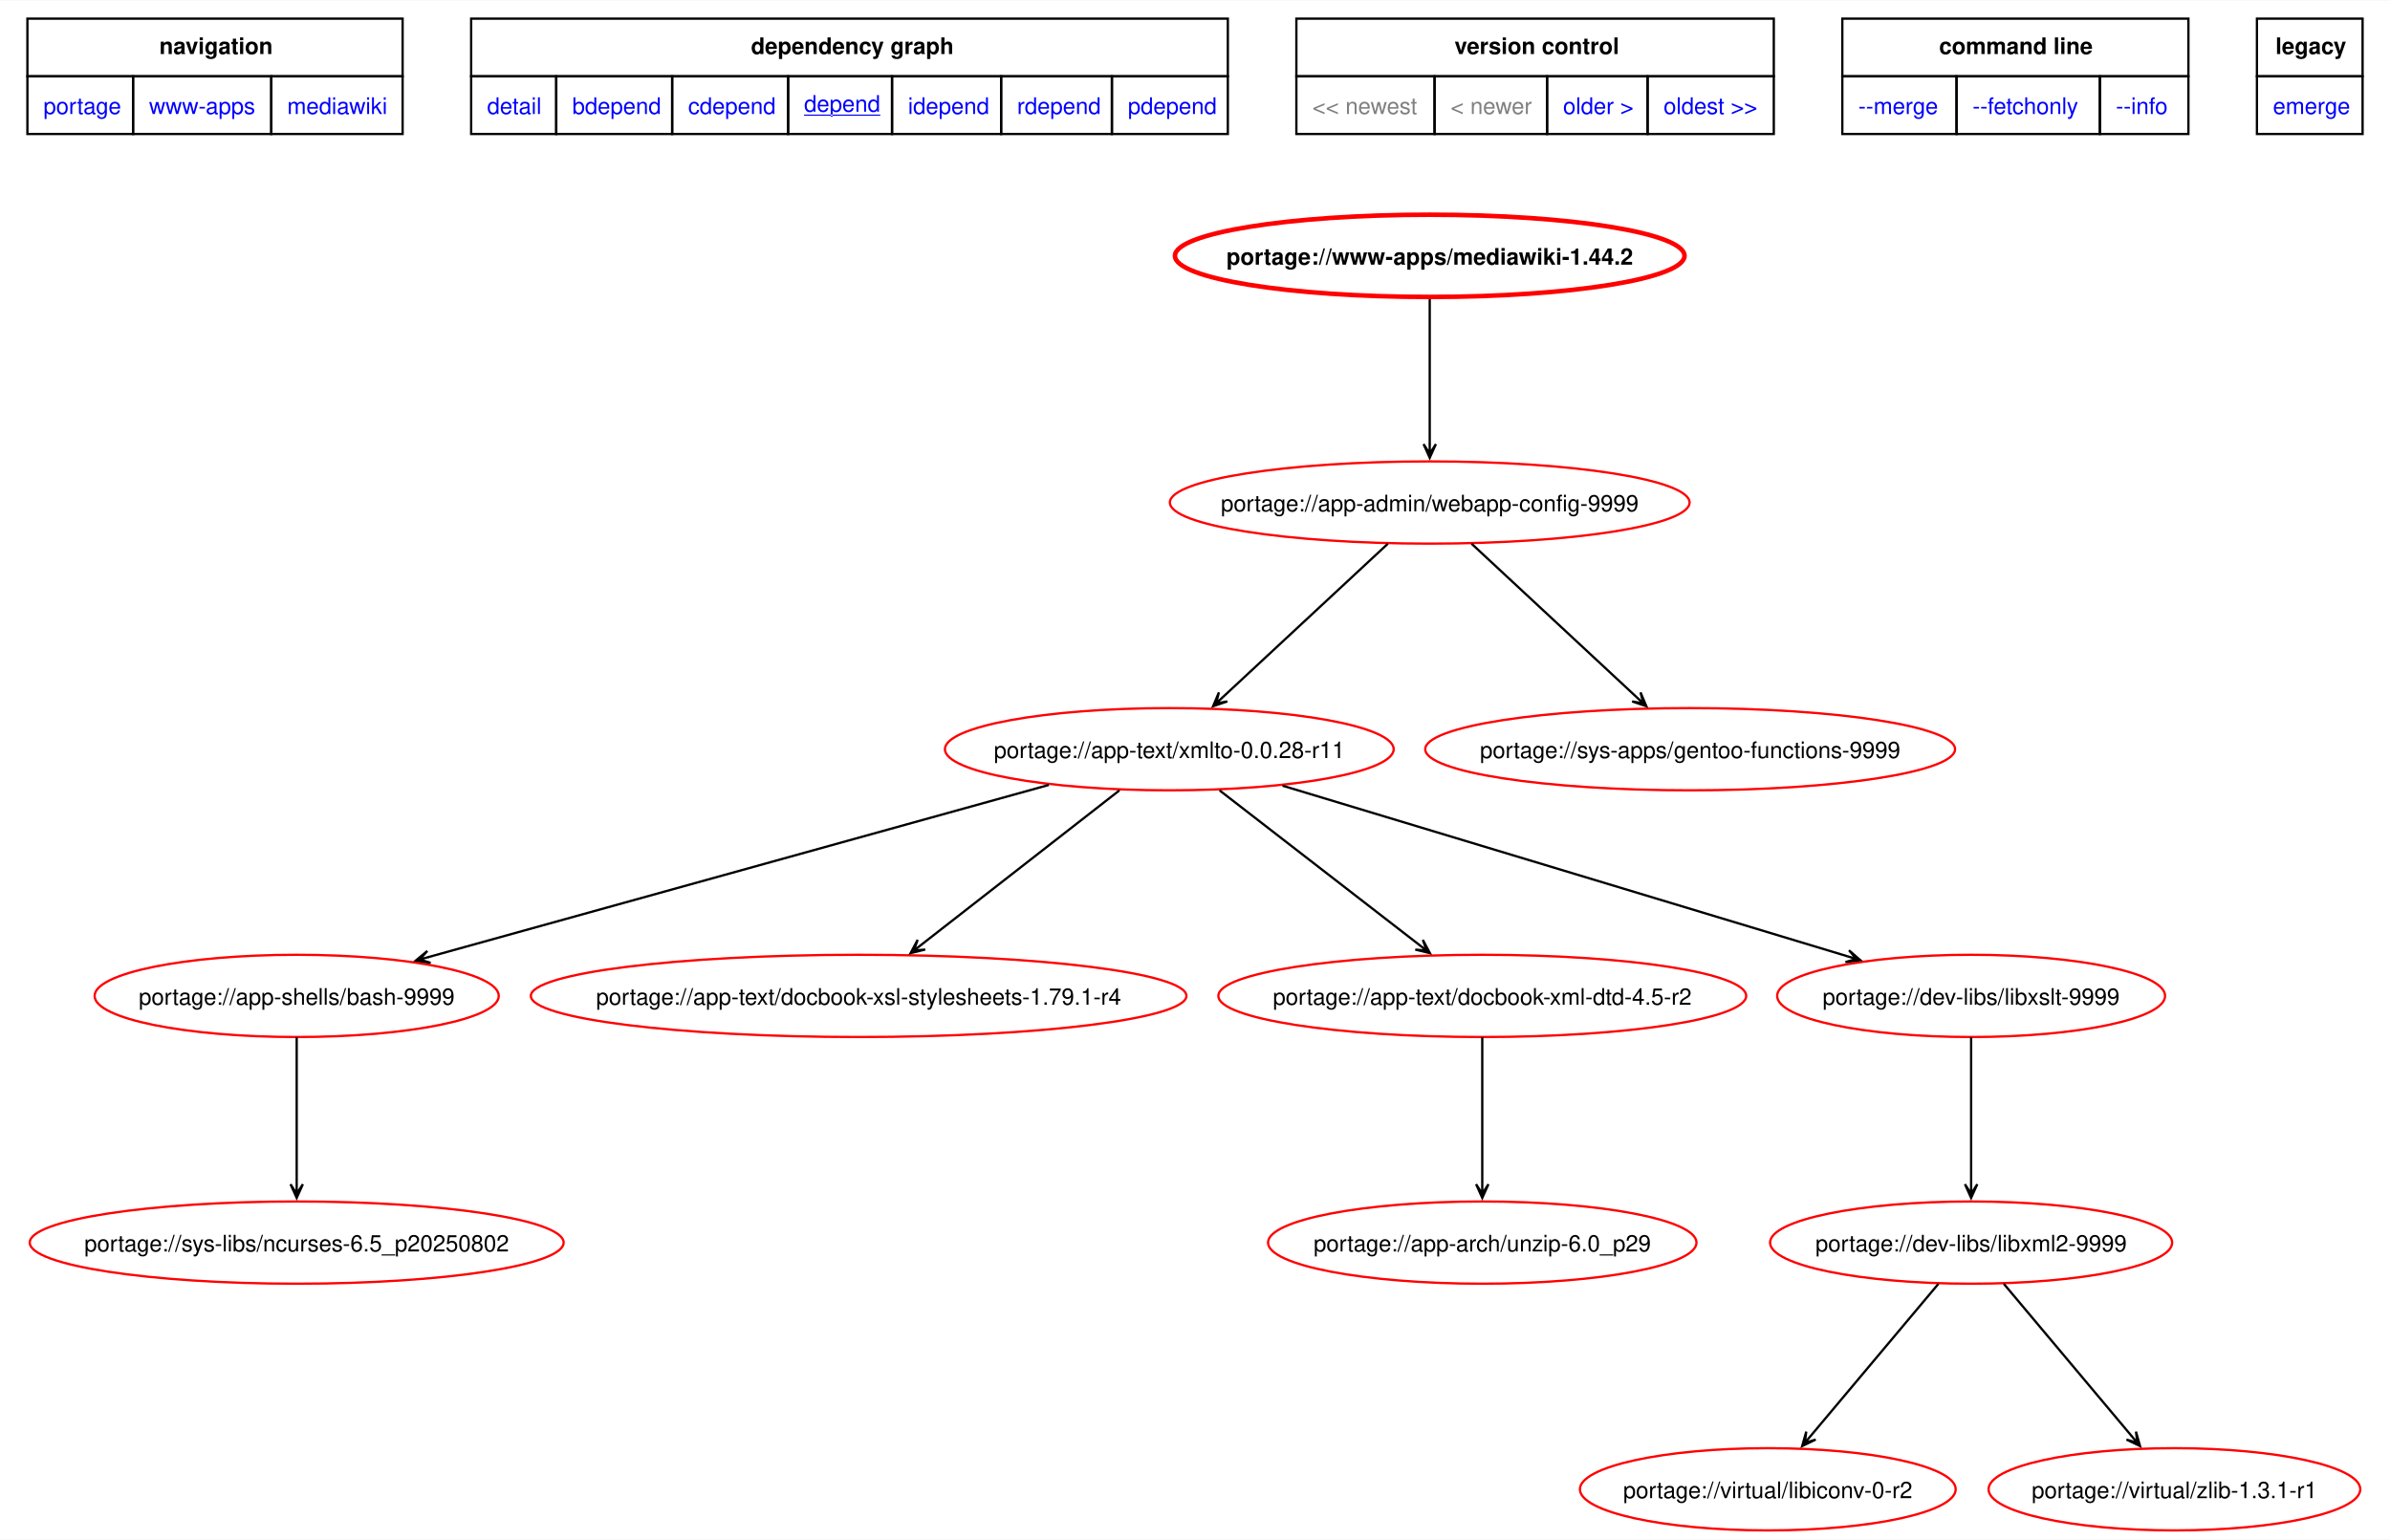
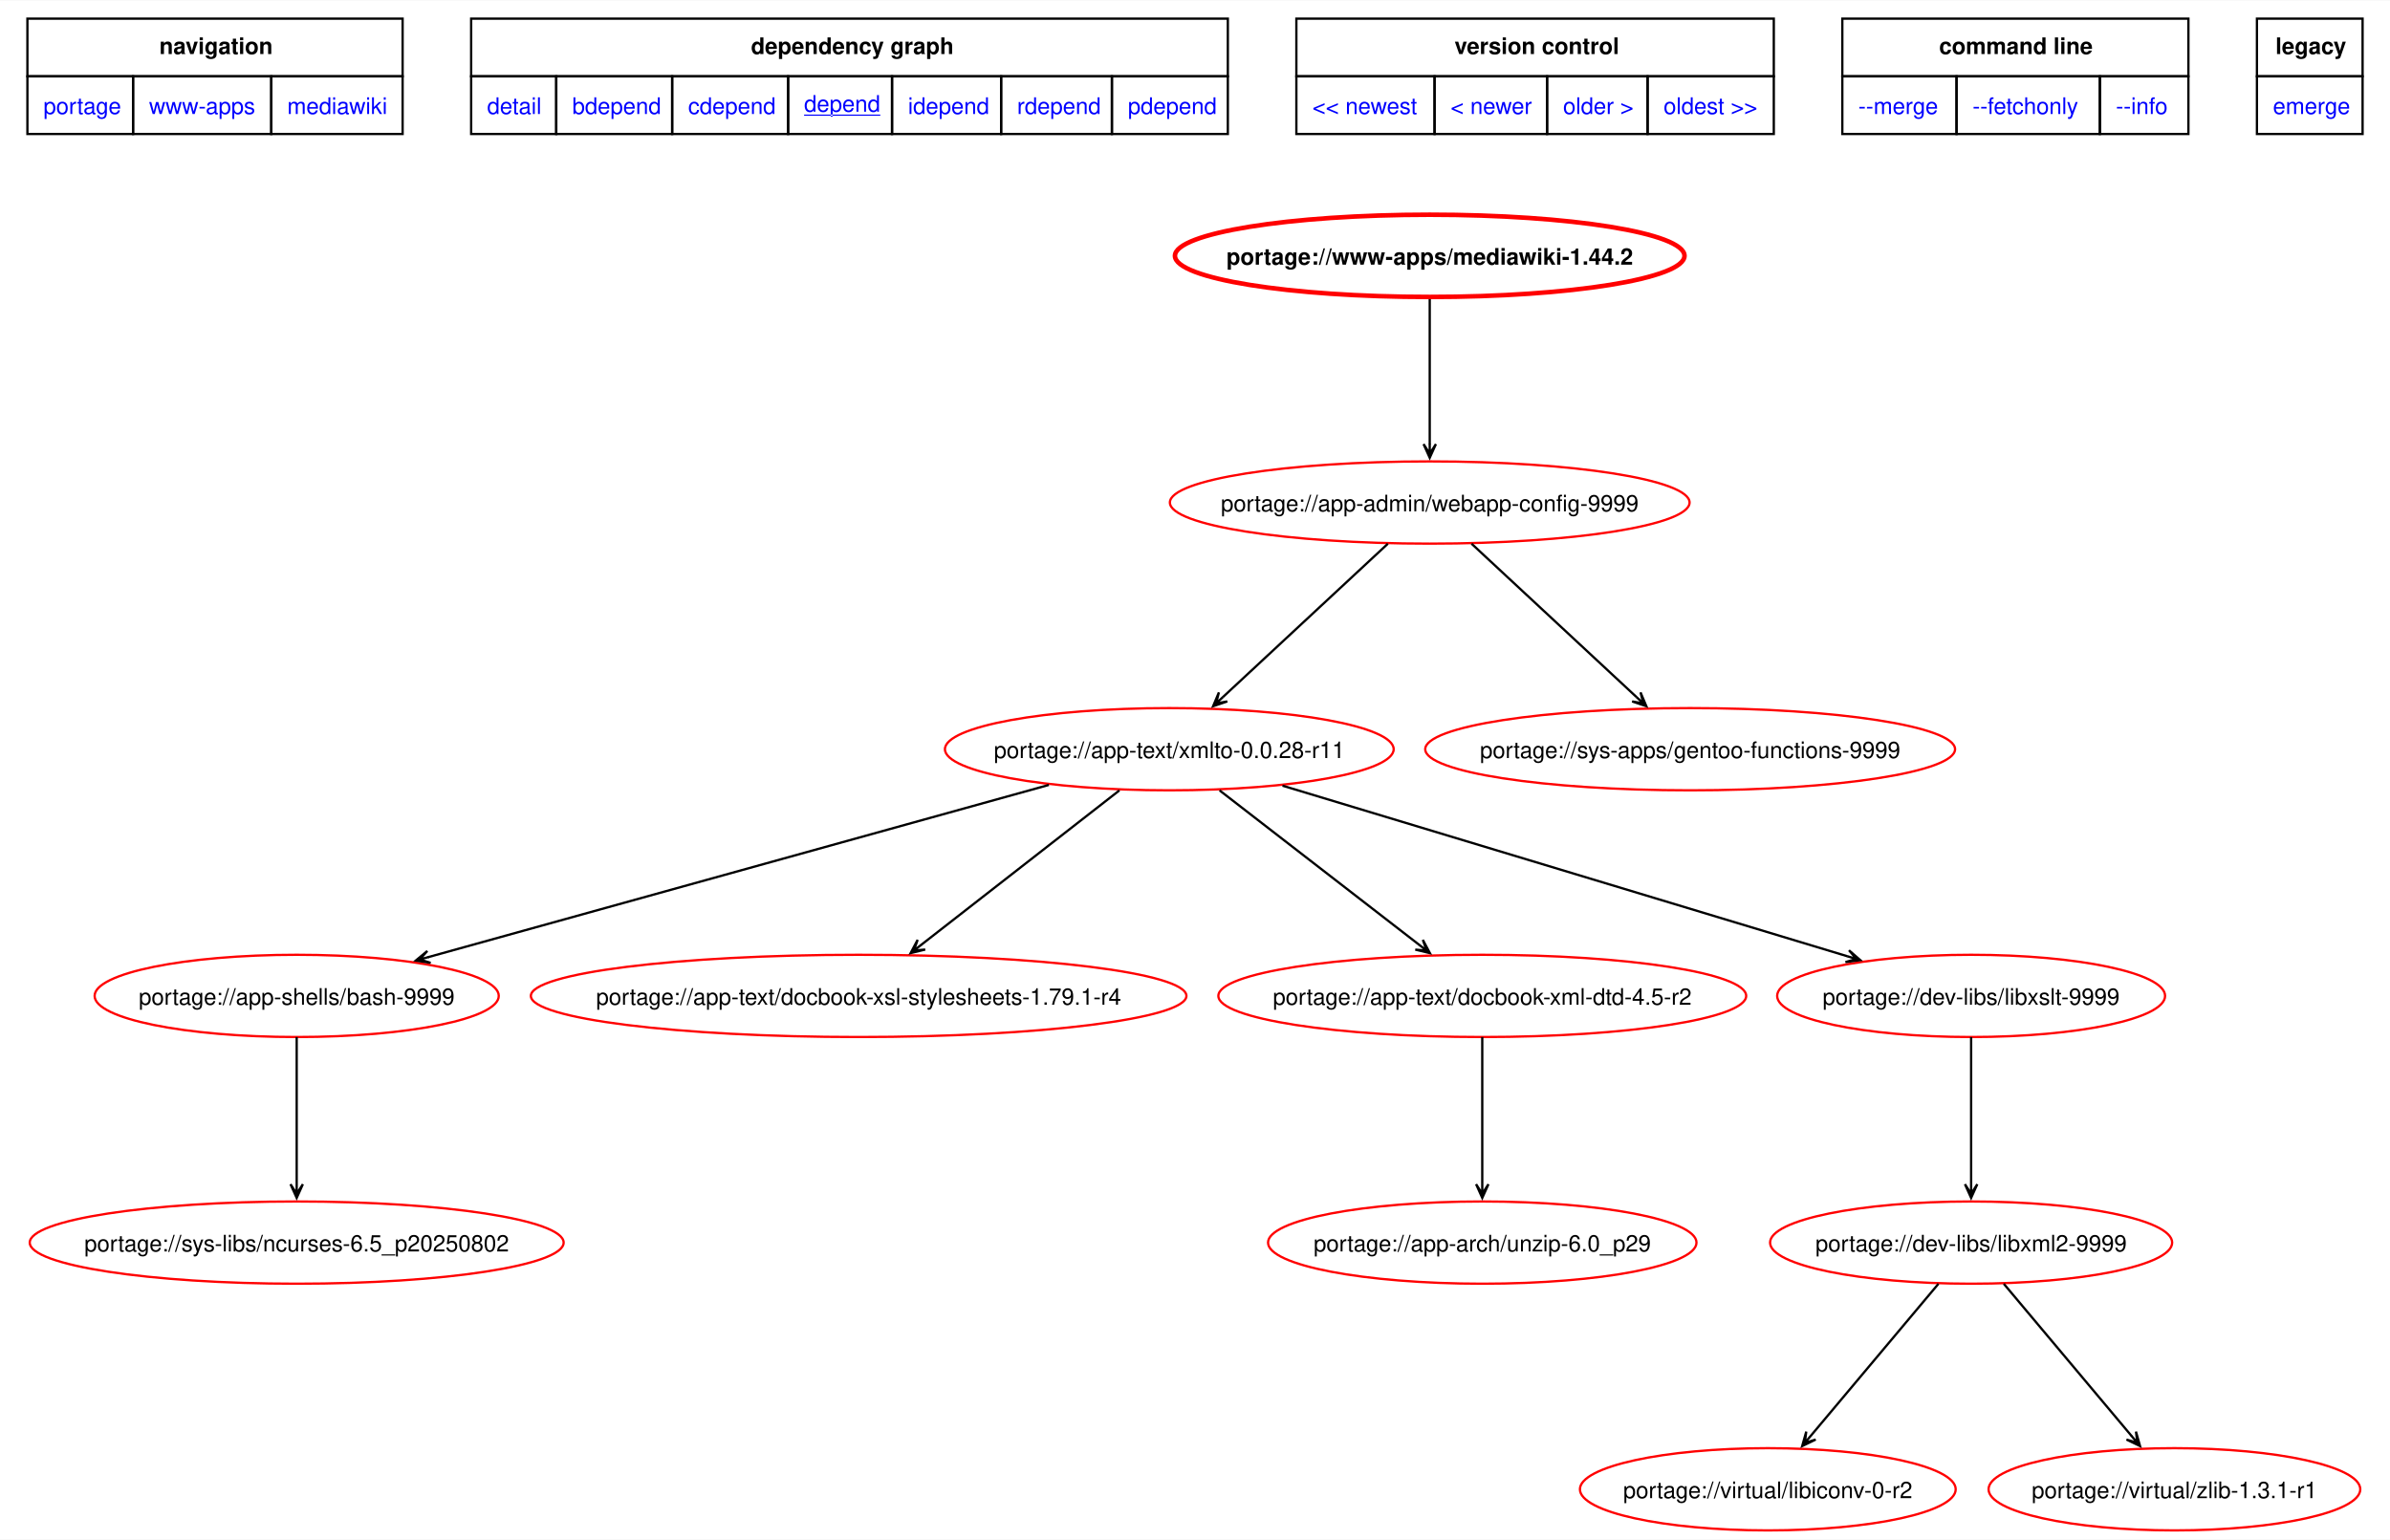
<svg xmlns="http://www.w3.org/2000/svg" xmlns:xlink="http://www.w3.org/1999/xlink" width="1046pt" height="674pt" viewBox="0.00 0.00 1046.25 673.84">
  <g id="graph0" class="graph" transform="scale(1 1) rotate(0) translate(4 669.84)">
    <polygon fill="white" stroke="none" points="-4,4 -4,-669.84 1042.25,-669.84 1042.25,4 -4,4" />
    <polygon fill="none" stroke="black" points="8,-636.59 8,-661.84 172.25,-661.84 172.25,-636.59 8,-636.59" />
    <text text-anchor="start" x="65.75" y="-646.34" font-family="Helvetica,sans-Serif" font-weight="bold" font-size="10.00">navigation</text>
    <polygon fill="none" stroke="black" points="202.25,-636.59 202.25,-661.84 533.5,-661.84 533.5,-636.59 202.25,-636.59" />
    <text text-anchor="start" x="324.75" y="-646.34" font-family="Helvetica,sans-Serif" font-weight="bold" font-size="10.00">dependency graph</text>
    <polygon fill="none" stroke="black" points="563.5,-636.59 563.5,-661.84 772.5,-661.84 772.5,-636.59 563.5,-636.59" />
    <text text-anchor="start" x="632.75" y="-646.34" font-family="Helvetica,sans-Serif" font-weight="bold" font-size="10.00">version control</text>
    <polygon fill="none" stroke="black" points="802.5,-636.59 802.5,-661.84 954,-661.84 954,-636.59 802.5,-636.59" />
    <text text-anchor="start" x="844.88" y="-646.34" font-family="Helvetica,sans-Serif" font-weight="bold" font-size="10.00">command line</text>
    <polygon fill="none" stroke="black" points="984,-636.59 984,-661.84 1030.25,-661.84 1030.25,-636.59 984,-636.59" />
    <text text-anchor="start" x="992.12" y="-646.34" font-family="Helvetica,sans-Serif" font-weight="bold" font-size="10.00">legacy</text>
    <g id="a_graph0_0">
      <a xlink:href="../index.html" xlink:title="repository">
        <polygon fill="none" stroke="black" points="8,-611.34 8,-636.59 54.25,-636.59 54.25,-611.34 8,-611.34" />
        <text text-anchor="start" x="15" y="-620.09" font-family="Helvetica,sans-Serif" font-size="10.00" fill="blue">portage</text>
      </a>
    </g>
    <g id="a_graph0_1">
      <a xlink:href="./index.html" xlink:title="repository">
        <polygon fill="none" stroke="black" points="54.25,-611.34 54.25,-636.59 114.75,-636.59 114.75,-611.34 54.25,-611.34" />
        <text text-anchor="start" x="61.25" y="-620.09" font-family="Helvetica,sans-Serif" font-size="10.00" fill="blue">www-apps</text>
      </a>
    </g>
    <g id="a_graph0_2">
      <a xlink:href="./mediawiki.html" xlink:title="repository">
        <polygon fill="none" stroke="black" points="114.75,-611.34 114.75,-636.59 172.25,-636.59 172.25,-611.34 114.75,-611.34" />
        <text text-anchor="start" x="121.75" y="-620.09" font-family="Helvetica,sans-Serif" font-size="10.00" fill="blue">mediawiki</text>
      </a>
    </g>
    <g id="a_graph0_3">
      <a xlink:href="../www-apps/mediawiki-1.44.2.svg" xlink:title="portage://www-apps/mediawiki-1.44.2">
        <polygon fill="none" stroke="black" points="202.25,-611.34 202.25,-636.59 239.5,-636.59 239.5,-611.34 202.25,-611.34" />
        <text text-anchor="start" x="209.25" y="-620.09" font-family="Helvetica,sans-Serif" font-size="10.00" fill="blue">detail</text>
      </a>
    </g>
    <g id="a_graph0_4">
      <a xlink:href="../www-apps/mediawiki-1.44.2-bdepend.svg" xlink:title="portage://www-apps/mediawiki-1.44.2">
        <polygon fill="none" stroke="black" points="239.5,-611.34 239.5,-636.59 290.25,-636.59 290.25,-611.34 239.5,-611.34" />
        <text text-anchor="start" x="246.5" y="-620.09" font-family="Helvetica,sans-Serif" font-size="10.00" fill="blue">bdepend</text>
      </a>
    </g>
    <g id="a_graph0_5">
      <a xlink:href="../www-apps/mediawiki-1.44.2-cdepend.svg" xlink:title="portage://www-apps/mediawiki-1.44.2">
        <polygon fill="none" stroke="black" points="290.25,-611.34 290.25,-636.59 341,-636.59 341,-611.34 290.25,-611.34" />
        <text text-anchor="start" x="297.25" y="-620.09" font-family="Helvetica,sans-Serif" font-size="10.00" fill="blue">cdepend</text>
      </a>
    </g>
    <g id="a_graph0_6">
      <a xlink:href="../www-apps/mediawiki-1.44.2-depend.svg" xlink:title="portage://www-apps/mediawiki-1.44.2">
        <polygon fill="none" stroke="black" points="341,-611.34 341,-636.59 386.5,-636.59 386.5,-611.34 341,-611.34" />
        <text text-anchor="start" x="348" y="-621.09" font-family="Helvetica,sans-Serif" text-decoration="underline" font-size="10.00" fill="blue">depend</text>
      </a>
    </g>
    <g id="a_graph0_7">
      <a xlink:href="../www-apps/mediawiki-1.44.2-idepend.svg" xlink:title="portage://www-apps/mediawiki-1.44.2">
        <polygon fill="none" stroke="black" points="386.5,-611.34 386.5,-636.59 434.25,-636.59 434.25,-611.34 386.5,-611.34" />
        <text text-anchor="start" x="393.5" y="-620.09" font-family="Helvetica,sans-Serif" font-size="10.00" fill="blue">idepend</text>
      </a>
    </g>
    <g id="a_graph0_8">
      <a xlink:href="../www-apps/mediawiki-1.44.2-rdepend.svg" xlink:title="portage://www-apps/mediawiki-1.44.2">
        <polygon fill="none" stroke="black" points="434.25,-611.34 434.25,-636.59 482.75,-636.59 482.75,-611.34 434.25,-611.34" />
        <text text-anchor="start" x="441.25" y="-620.09" font-family="Helvetica,sans-Serif" font-size="10.00" fill="blue">rdepend</text>
      </a>
    </g>
    <g id="a_graph0_9">
      <a xlink:href="../www-apps/mediawiki-1.44.2-pdepend.svg" xlink:title="portage://www-apps/mediawiki-1.44.2">
        <polygon fill="none" stroke="black" points="482.75,-611.34 482.75,-636.59 533.5,-636.59 533.5,-611.34 482.75,-611.34" />
        <text text-anchor="start" x="489.75" y="-620.09" font-family="Helvetica,sans-Serif" font-size="10.00" fill="blue">pdepend</text>
      </a>
    </g>
-     <polygon fill="none" stroke="black" points="563.5,-611.34 563.5,-636.59 624,-636.59 624,-611.34 563.5,-611.34" />
-     <text text-anchor="start" x="570.5" y="-620.09" font-family="Helvetica,sans-Serif" font-size="10.00" fill="gray">&lt;&lt; newest</text>
-     <polygon fill="none" stroke="black" points="624,-611.34 624,-636.59 673.25,-636.59 673.25,-611.34 624,-611.34" />
-     <text text-anchor="start" x="631" y="-620.09" font-family="Helvetica,sans-Serif" font-size="10.00" fill="gray">&lt; newer</text>
    <g id="a_graph0_10">
-       <a xlink:href="../www-apps/mediawiki-1.43.5-depend.svg" xlink:title="portage://www-apps/mediawiki-1.43.5">
+       <a xlink:href="../www-apps/mediawiki-1.45.1-depend.svg" xlink:title="portage://www-apps/mediawiki-1.45.1">
+         <polygon fill="none" stroke="black" points="563.5,-611.34 563.5,-636.59 624,-636.59 624,-611.34 563.5,-611.34" />
+         <text text-anchor="start" x="570.5" y="-620.09" font-family="Helvetica,sans-Serif" font-size="10.00" fill="blue">&lt;&lt; newest</text>
+       </a>
+     </g>
+     <g id="a_graph0_11">
+       <a xlink:href="../www-apps/mediawiki-1.44.3-depend.svg" xlink:title="portage://www-apps/mediawiki-1.44.3">
+         <polygon fill="none" stroke="black" points="624,-611.34 624,-636.59 673.25,-636.59 673.25,-611.34 624,-611.34" />
+         <text text-anchor="start" x="631" y="-620.09" font-family="Helvetica,sans-Serif" font-size="10.00" fill="blue">&lt; newer</text>
+       </a>
+     </g>
+     <g id="a_graph0_12">
+       <a xlink:href="../www-apps/mediawiki-1.43.6-depend.svg" xlink:title="portage://www-apps/mediawiki-1.43.6">
        <polygon fill="none" stroke="black" points="673.25,-611.34 673.25,-636.59 717.25,-636.59 717.25,-611.34 673.25,-611.34" />
        <text text-anchor="start" x="680.25" y="-620.09" font-family="Helvetica,sans-Serif" font-size="10.00" fill="blue">older &gt;</text>
      </a>
    </g>
-     <g id="a_graph0_11">
+     <g id="a_graph0_13">
      <a xlink:href="../www-apps/mediawiki-1.39.15-depend.svg" xlink:title="portage://www-apps/mediawiki-1.39.15">
        <polygon fill="none" stroke="black" points="717.25,-611.34 717.25,-636.59 772.5,-636.59 772.5,-611.34 717.25,-611.34" />
        <text text-anchor="start" x="724.25" y="-620.09" font-family="Helvetica,sans-Serif" font-size="10.00" fill="blue">oldest &gt;&gt;</text>
      </a>
    </g>
-     <g id="a_graph0_12">
+     <g id="a_graph0_14">
      <a xlink:href="../www-apps/mediawiki-1.44.2-merge.svg" xlink:title="portage://www-apps/mediawiki-1.44.2">
        <polygon fill="none" stroke="black" points="802.5,-611.34 802.5,-636.59 852.5,-636.59 852.5,-611.34 802.5,-611.34" />
        <text text-anchor="start" x="809.5" y="-620.09" font-family="Helvetica,sans-Serif" font-size="10.00" fill="blue">--merge </text>
      </a>
    </g>
-     <g id="a_graph0_13">
+     <g id="a_graph0_15">
      <a xlink:href="../www-apps/mediawiki-1.44.2-fetchonly.svg" xlink:title="portage://www-apps/mediawiki-1.44.2">
        <polygon fill="none" stroke="black" points="852.5,-611.34 852.5,-636.59 915.25,-636.59 915.25,-611.34 852.5,-611.34" />
        <text text-anchor="start" x="859.5" y="-620.09" font-family="Helvetica,sans-Serif" font-size="10.00" fill="blue">--fetchonly </text>
      </a>
    </g>
-     <g id="a_graph0_14">
+     <g id="a_graph0_16">
      <a xlink:href="../www-apps/mediawiki-1.44.2-info.svg" xlink:title="portage://www-apps/mediawiki-1.44.2">
        <polygon fill="none" stroke="black" points="915.25,-611.34 915.25,-636.59 954,-636.59 954,-611.34 915.25,-611.34" />
        <text text-anchor="start" x="922.25" y="-620.09" font-family="Helvetica,sans-Serif" font-size="10.00" fill="blue">--info </text>
      </a>
    </g>
-     <g id="a_graph0_15">
+     <g id="a_graph0_17">
      <a xlink:href="../www-apps/mediawiki-1.44.2-emerge.svg" xlink:title="portage://www-apps/mediawiki-1.44.2">
        <polygon fill="none" stroke="black" points="984,-611.34 984,-636.59 1030.25,-636.59 1030.25,-611.34 984,-611.34" />
        <text text-anchor="start" x="991" y="-620.09" font-family="Helvetica,sans-Serif" font-size="10.00" fill="blue">emerge</text>
      </a>
    </g>
    <g id="node2" class="node">
      <g id="a_node2">
        <a xlink:href="../www-apps/mediawiki-1.44.2-depend.svg" xlink:title="portage://www-apps/mediawiki-1.44.2">
          <ellipse fill="none" stroke="red" stroke-width="2" cx="621.88" cy="-558" rx="111.53" ry="18" />
          <text text-anchor="middle" x="621.88" y="-554.12" font-family="Helvetica,sans-Serif" font-weight="bold" font-size="10.00">portage://www-apps/mediawiki-1.44.2</text>
        </a>
      </g>
    </g>
    <g id="node3" class="node">
      <g id="a_node3">
        <a xlink:href="../app-admin/webapp-config-9999-depend.svg" xlink:title="portage://app-admin/webapp-config-9999">
          <ellipse fill="none" stroke="red" cx="621.88" cy="-450" rx="113.75" ry="18" />
          <text text-anchor="middle" x="621.88" y="-446.12" font-family="Helvetica,sans-Serif" font-size="10.00">portage://app-admin/webapp-config-9999</text>
        </a>
      </g>
    </g>
    <g id="edge2" class="edge">
      <path fill="none" stroke="black" d="M621.88,-539.02C621.88,-521.53 621.88,-494.82 621.88,-475.41" />
      <polygon fill="black" stroke="black" points="621.88,-469.58 624.58,-475.58 621.88,-471.36 621.88,-475.58 621.88,-475.58 621.88,-475.58 621.88,-471.36 619.18,-475.58 621.88,-469.58" />
    </g>
    <g id="node4" class="node">
      <g id="a_node4">
        <a xlink:href="../app-text/xmlto-0.0.28-r11-depend.svg" xlink:title="portage://app-text/xmlto-0.0.28-r11">
          <ellipse fill="none" stroke="red" cx="507.88" cy="-342" rx="98.22" ry="18" />
          <text text-anchor="middle" x="507.88" y="-338.12" font-family="Helvetica,sans-Serif" font-size="10.00">portage://app-text/xmlto-0.0.28-r11</text>
        </a>
      </g>
    </g>
    <g id="edge3" class="edge">
      <path fill="none" stroke="black" d="M603.56,-431.97C583.95,-413.73 552.77,-384.74 531.36,-364.84" />
      <polygon fill="black" stroke="black" points="527.04,-360.82 533.27,-362.93 528.34,-362.03 531.43,-364.9 531.43,-364.9 531.43,-364.9 528.34,-362.03 529.59,-366.88 527.04,-360.82" />
    </g>
    <g id="node5" class="node">
      <g id="a_node5">
        <a xlink:href="../sys-apps/gentoo-functions-9999-depend.svg" xlink:title="portage://sys-apps/gentoo-functions-9999">
          <ellipse fill="none" stroke="red" cx="735.88" cy="-342" rx="115.97" ry="18" />
          <text text-anchor="middle" x="735.88" y="-338.12" font-family="Helvetica,sans-Serif" font-size="10.00">portage://sys-apps/gentoo-functions-9999</text>
        </a>
      </g>
    </g>
    <g id="edge4" class="edge">
      <path fill="none" stroke="black" d="M640.19,-431.97C659.8,-413.73 690.98,-384.74 712.39,-364.84" />
      <polygon fill="black" stroke="black" points="716.71,-360.82 714.16,-366.88 715.41,-362.03 712.32,-364.9 712.32,-364.9 712.32,-364.9 715.41,-362.03 710.48,-362.93 716.71,-360.82" />
    </g>
    <g id="node6" class="node">
      <g id="a_node6">
        <a xlink:href="../app-shells/bash-9999-depend.svg" xlink:title="portage://app-shells/bash-9999">
          <ellipse fill="none" stroke="red" cx="125.88" cy="-234" rx="88.46" ry="18" />
          <text text-anchor="middle" x="125.88" y="-230.12" font-family="Helvetica,sans-Serif" font-size="10.00">portage://app-shells/bash-9999</text>
        </a>
      </g>
    </g>
    <g id="edge5" class="edge">
      <path fill="none" stroke="black" d="M455.16,-326.37C383.84,-306.58 257.06,-271.4 183.36,-250.95" />
      <polygon fill="black" stroke="black" points="178.01,-249.47 184.51,-248.47 179.72,-249.94 183.79,-251.07 183.79,-251.07 183.79,-251.07 179.72,-249.94 183.07,-253.67 178.01,-249.47" />
    </g>
    <g id="node7" class="node">
      <g id="a_node7">
        <a xlink:href="../app-text/docbook-xsl-stylesheets-1.79.1-r4-depend.svg" xlink:title="portage://app-text/docbook-xsl-stylesheets-1.79.1-r4">
          <ellipse fill="none" stroke="red" cx="371.88" cy="-234" rx="143.49" ry="18" />
          <text text-anchor="middle" x="371.88" y="-230.12" font-family="Helvetica,sans-Serif" font-size="10.00">portage://app-text/docbook-xsl-stylesheets-1.79.1-r4</text>
        </a>
      </g>
    </g>
    <g id="edge6" class="edge">
      <path fill="none" stroke="black" d="M486.03,-323.97C462.43,-305.58 424.8,-276.25 399.25,-256.34" />
      <polygon fill="black" stroke="black" points="394.63,-252.74 401.03,-254.3 396.04,-253.83 399.37,-256.43 399.37,-256.43 399.37,-256.43 396.04,-253.83 397.71,-258.56 394.63,-252.74" />
    </g>
    <g id="node8" class="node">
      <g id="a_node8">
        <a xlink:href="../app-text/docbook-xml-dtd-4.5-r2-depend.svg" xlink:title="portage://app-text/docbook-xml-dtd-4.5-r2">
          <ellipse fill="none" stroke="red" cx="644.88" cy="-234" rx="115.53" ry="18" />
          <text text-anchor="middle" x="644.88" y="-230.12" font-family="Helvetica,sans-Serif" font-size="10.00">portage://app-text/docbook-xml-dtd-4.5-r2</text>
        </a>
      </g>
    </g>
    <g id="edge7" class="edge">
      <path fill="none" stroke="black" d="M529.89,-323.97C553.66,-305.58 591.56,-276.25 617.3,-256.34" />
      <polygon fill="black" stroke="black" points="621.96,-252.73 618.86,-258.54 620.55,-253.82 617.21,-256.41 617.21,-256.41 617.21,-256.41 620.55,-253.82 615.56,-254.27 621.96,-252.73" />
    </g>
    <g id="node9" class="node">
      <g id="a_node9">
        <a xlink:href="../dev-libs/libxslt-9999-depend.svg" xlink:title="portage://dev-libs/libxslt-9999">
          <ellipse fill="none" stroke="red" cx="858.88" cy="-234" rx="84.91" ry="18" />
          <text text-anchor="middle" x="858.88" y="-230.12" font-family="Helvetica,sans-Serif" font-size="10.00">portage://dev-libs/libxslt-9999</text>
        </a>
      </g>
    </g>
    <g id="edge8" class="edge">
      <path fill="none" stroke="black" d="M557.42,-326.04C622.74,-306.31 737.24,-271.73 804.76,-251.34" />
      <polygon fill="black" stroke="black" points="810.38,-249.65 805.42,-253.96 808.68,-250.16 804.64,-251.38 804.64,-251.38 804.64,-251.38 808.68,-250.16 803.86,-248.8 810.38,-249.65" />
    </g>
    <g id="node10" class="node">
      <g id="a_node10">
        <a xlink:href="../sys-libs/ncurses-6.5_p20250802-depend.svg" xlink:title="portage://sys-libs/ncurses-6.5_p20250802">
          <ellipse fill="none" stroke="red" cx="125.88" cy="-126" rx="116.86" ry="18" />
          <text text-anchor="middle" x="125.88" y="-122.12" font-family="Helvetica,sans-Serif" font-size="10.00">portage://sys-libs/ncurses-6.5_p20250802</text>
        </a>
      </g>
    </g>
    <g id="edge9" class="edge">
      <path fill="none" stroke="black" d="M125.88,-215.97C125.88,-198.53 125.88,-171.26 125.88,-151.51" />
      <polygon fill="black" stroke="black" points="125.88,-145.56 128.58,-151.56 125.88,-147.34 125.88,-151.56 125.88,-151.56 125.88,-151.56 125.88,-147.34 123.18,-151.56 125.88,-145.56" />
    </g>
    <g id="node11" class="node">
      <g id="a_node11">
        <a xlink:href="../app-arch/unzip-6.0_p29-depend.svg" xlink:title="portage://app-arch/unzip-6.0_p29">
          <ellipse fill="none" stroke="red" cx="644.88" cy="-126" rx="93.78" ry="18" />
          <text text-anchor="middle" x="644.88" y="-122.12" font-family="Helvetica,sans-Serif" font-size="10.00">portage://app-arch/unzip-6.0_p29</text>
        </a>
      </g>
    </g>
    <g id="edge10" class="edge">
      <path fill="none" stroke="black" d="M644.88,-215.97C644.88,-198.53 644.88,-171.26 644.88,-151.51" />
      <polygon fill="black" stroke="black" points="644.88,-145.56 647.58,-151.56 644.88,-147.34 644.88,-151.56 644.88,-151.56 644.88,-151.56 644.88,-147.34 642.18,-151.56 644.88,-145.56" />
    </g>
    <g id="node12" class="node">
      <g id="a_node12">
        <a xlink:href="../dev-libs/libxml2-9999-depend.svg" xlink:title="portage://dev-libs/libxml2-9999">
          <ellipse fill="none" stroke="red" cx="858.88" cy="-126" rx="88.01" ry="18" />
          <text text-anchor="middle" x="858.88" y="-122.12" font-family="Helvetica,sans-Serif" font-size="10.00">portage://dev-libs/libxml2-9999</text>
        </a>
      </g>
    </g>
    <g id="edge11" class="edge">
      <path fill="none" stroke="black" d="M858.88,-215.97C858.88,-198.53 858.88,-171.26 858.88,-151.51" />
      <polygon fill="black" stroke="black" points="858.88,-145.56 861.58,-151.56 858.88,-147.34 858.88,-151.56 858.88,-151.56 858.88,-151.56 858.88,-147.34 856.18,-151.56 858.88,-145.56" />
    </g>
    <g id="node13" class="node">
      <g id="a_node13">
        <a xlink:href="../virtual/libiconv-0-r2-depend.svg" xlink:title="portage://virtual/libiconv-0-r2">
          <ellipse fill="none" stroke="red" cx="769.88" cy="-18" rx="82.25" ry="18" />
          <text text-anchor="middle" x="769.88" y="-14.12" font-family="Helvetica,sans-Serif" font-size="10.00">portage://virtual/libiconv-0-r2</text>
        </a>
      </g>
    </g>
    <g id="edge12" class="edge">
      <path fill="none" stroke="black" d="M844.58,-107.97C829.4,-89.89 805.34,-61.23 788.64,-41.35" />
      <polygon fill="black" stroke="black" points="784.92,-36.92 790.85,-39.78 786.07,-38.29 788.78,-41.52 788.78,-41.52 788.78,-41.52 786.07,-38.29 786.71,-43.25 784.92,-36.92" />
    </g>
    <g id="node14" class="node">
      <g id="a_node14">
        <a xlink:href="../virtual/zlib-1.3.1-r1-depend.svg" xlink:title="portage://virtual/zlib-1.3.1-r1">
          <ellipse fill="none" stroke="red" cx="947.88" cy="-18" rx="81.36" ry="18" />
          <text text-anchor="middle" x="947.88" y="-14.12" font-family="Helvetica,sans-Serif" font-size="10.00">portage://virtual/zlib-1.3.1-r1</text>
        </a>
      </g>
    </g>
    <g id="edge13" class="edge">
      <path fill="none" stroke="black" d="M873.18,-107.97C888.36,-89.89 912.42,-61.23 929.11,-41.35" />
      <polygon fill="black" stroke="black" points="932.83,-36.92 931.04,-43.25 931.68,-38.29 928.97,-41.52 928.97,-41.52 928.97,-41.52 931.68,-38.29 926.9,-39.78 932.83,-36.92" />
    </g>
  </g>
</svg>
